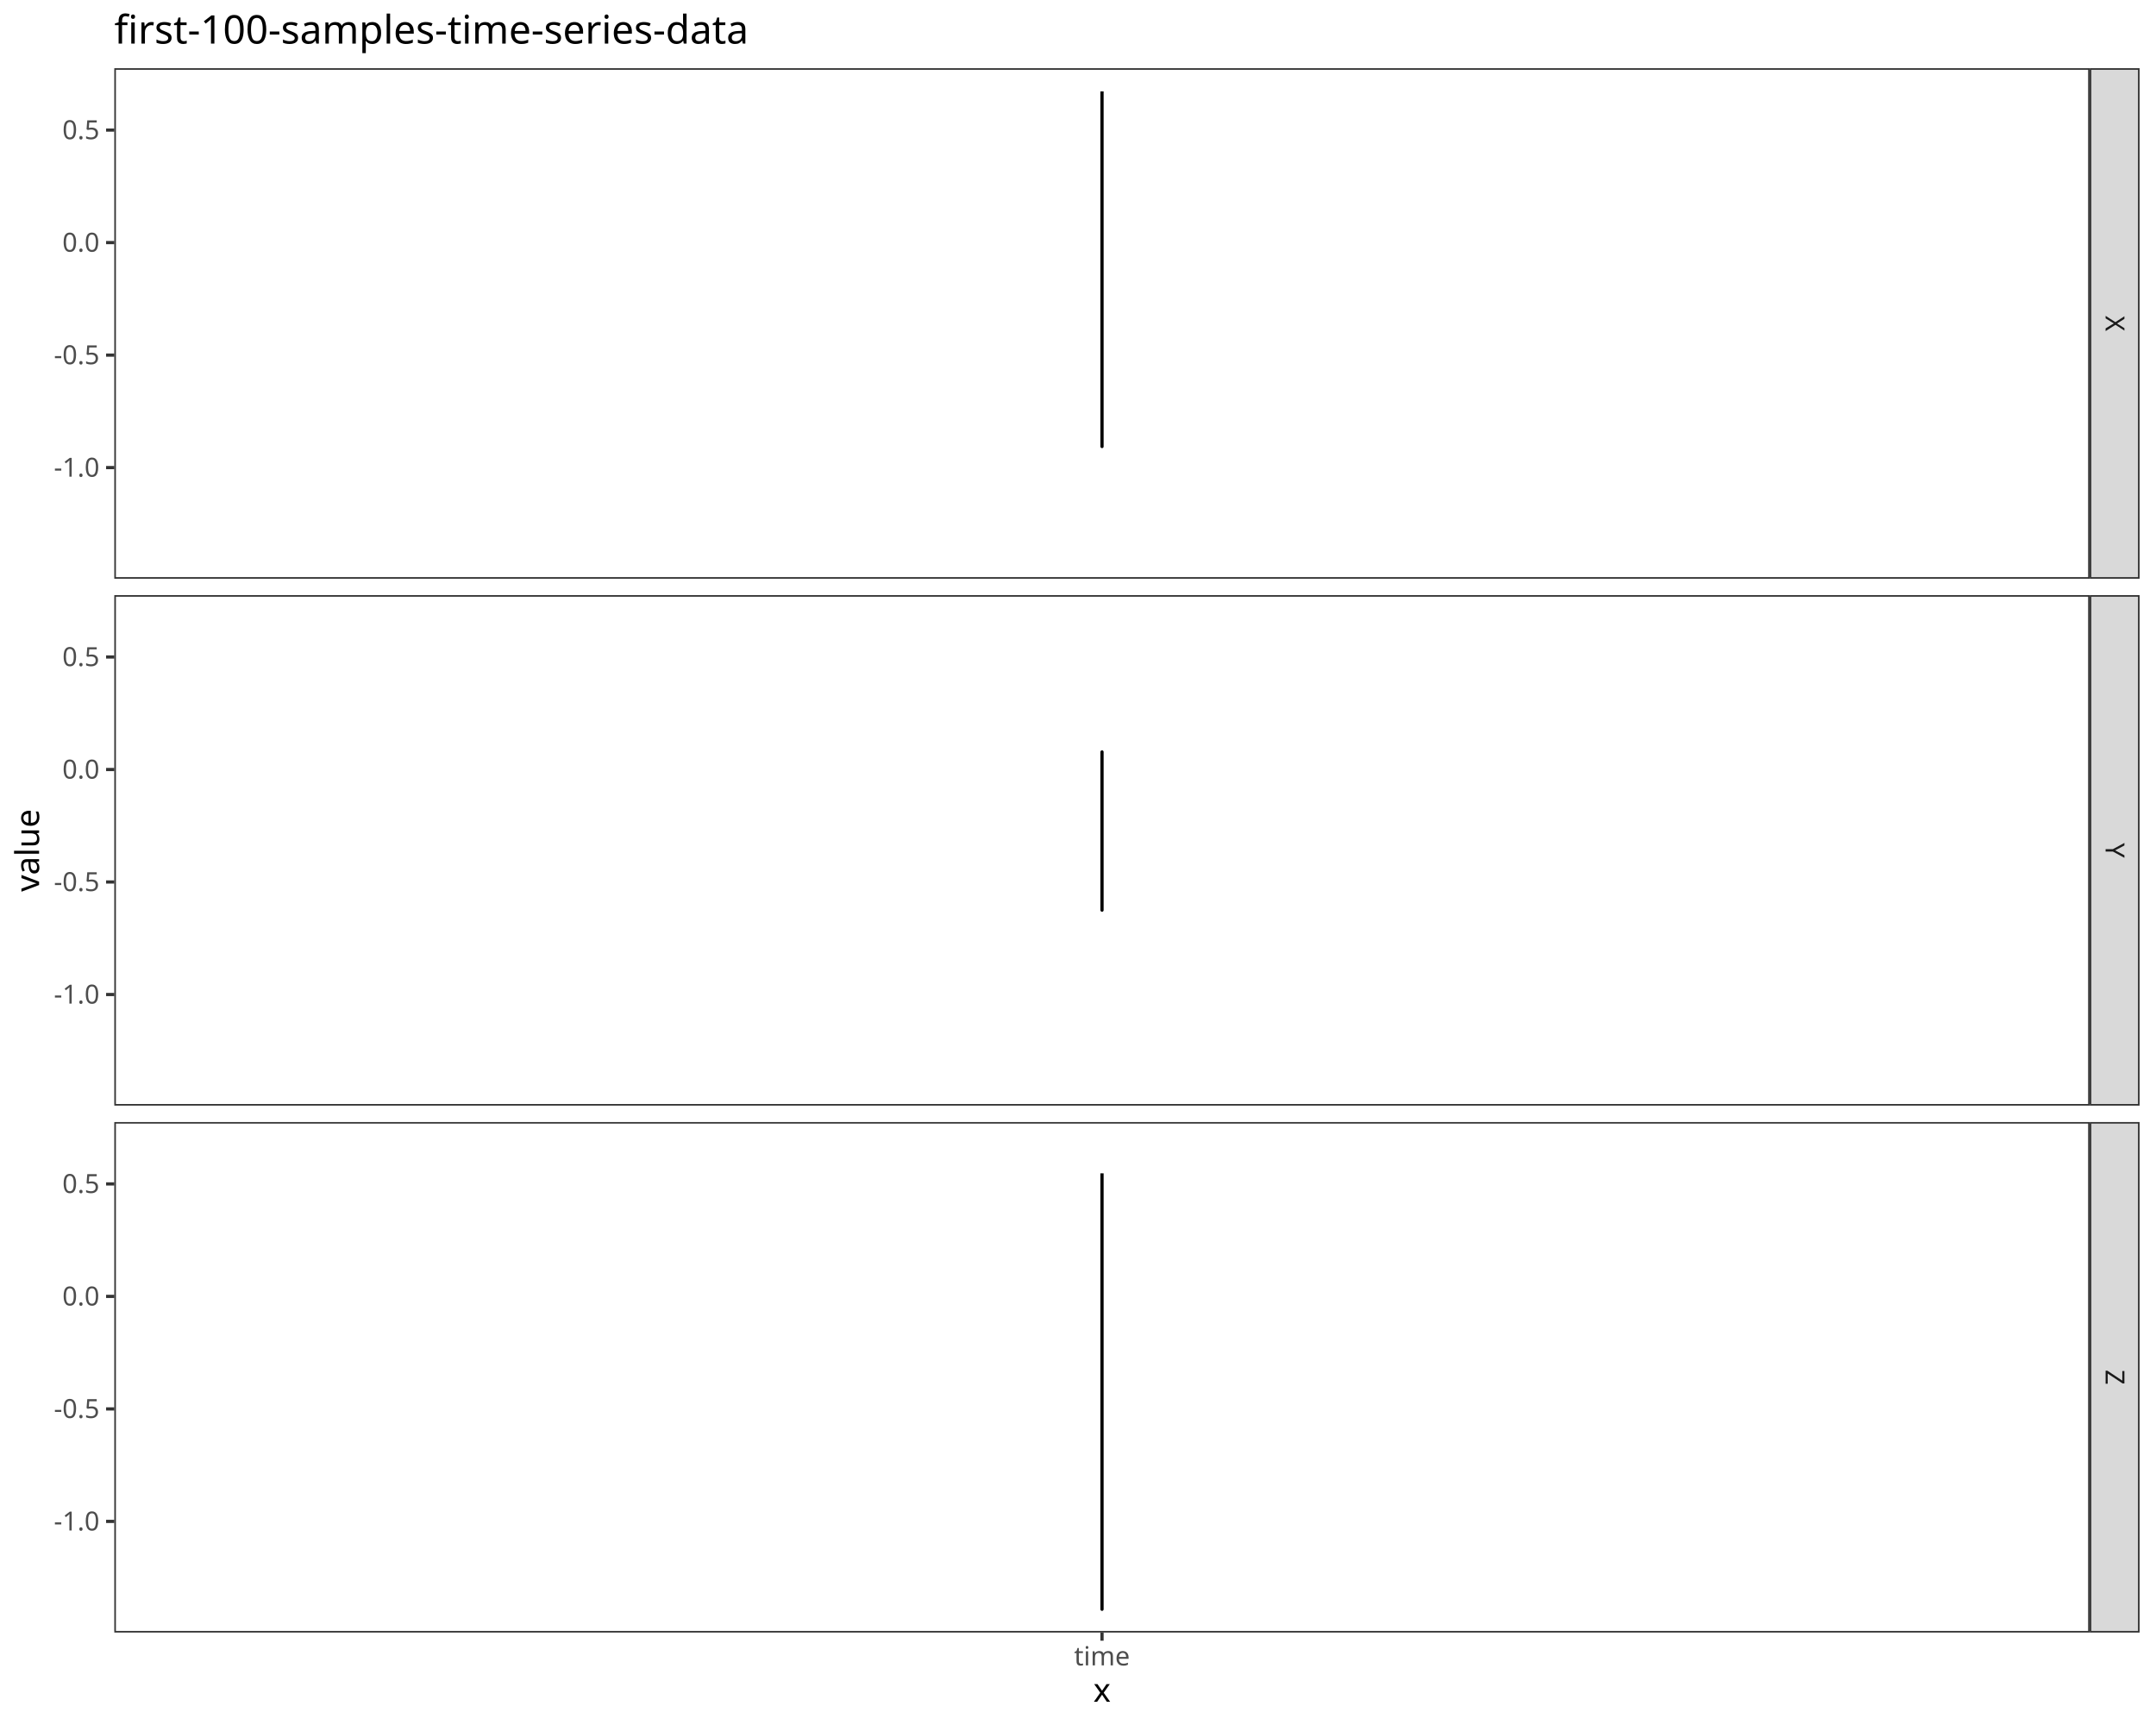
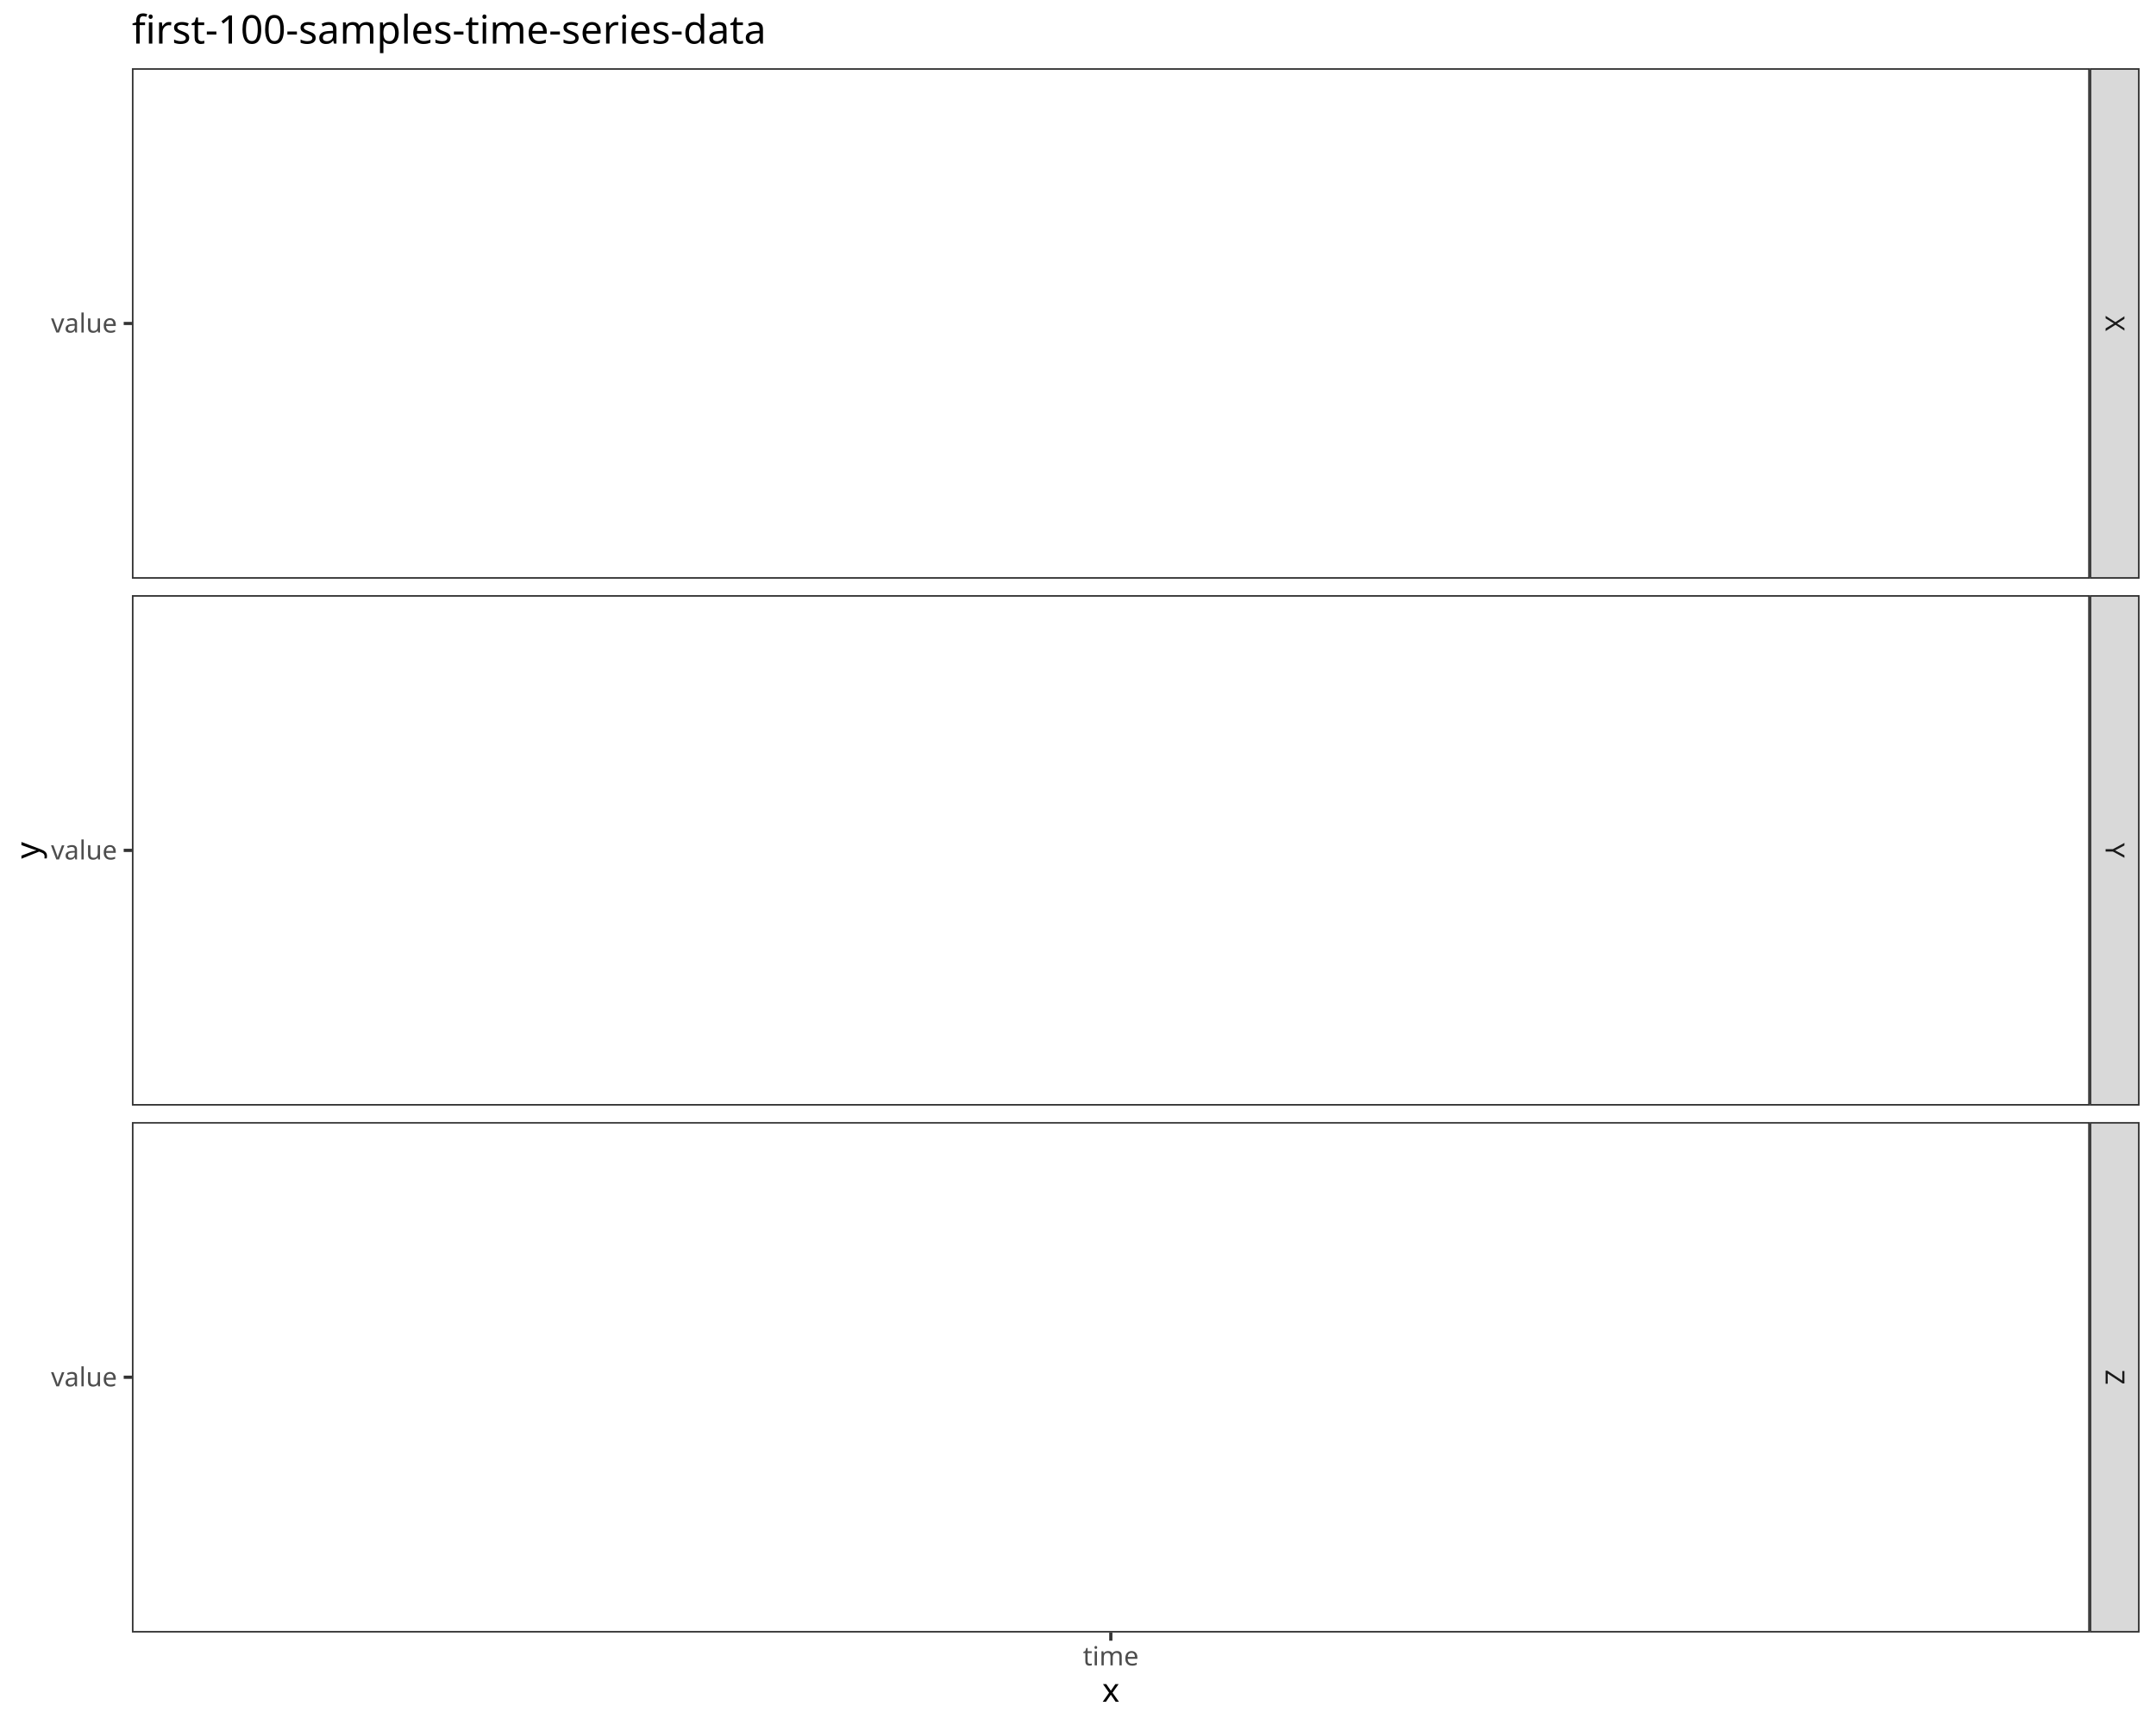
<svg xmlns="http://www.w3.org/2000/svg" class="svglite" data-engine-version="2.0" width="720.00pt" height="576.00pt" viewBox="0 0 720.00 576.00">
  <defs>
    <style type="text/css">
    .svglite line, .svglite polyline, .svglite polygon, .svglite path, .svglite rect, .svglite circle {
      fill: none;
      stroke: #000000;
      stroke-linecap: round;
      stroke-linejoin: round;
      stroke-miterlimit: 10.00;
    }
  </style>
  </defs>
  <rect width="100%" height="100%" style="stroke: none; fill: #FFFFFF;" />
  <defs>
    <clipPath id="cpMC4wMHw3MjAuMDB8MC4wMHw1NzYuMDA=">
      <rect x="0.00" y="0.00" width="720.00" height="576.00" />
    </clipPath>
  </defs>
  <g clip-path="url(#cpMC4wMHw3MjAuMDB8MC4wMHw1NzYuMDA=)">
    <rect x="0.00" y="0.00" width="720.00" height="576.00" style="stroke-width: 1.07; stroke: #FFFFFF; fill: #FFFFFF;" />
  </g>
  <defs>
-     <clipPath id="cpMzguMTd8Njk3Ljg3fDIyLjc4fDE5My4yNA==">
-       <rect x="38.17" y="22.78" width="659.70" height="170.46" />
+     <clipPath id="cpNDQuMDV8Njk3Ljg3fDIyLjc4fDE5My4yNA==">
+       <rect x="44.05" y="22.78" width="653.83" height="170.46" />
    </clipPath>
  </defs>
-   <g clip-path="url(#cpMzguMTd8Njk3Ljg3fDIyLjc4fDE5My4yNA==)">
-     <rect x="38.17" y="22.78" width="659.70" height="170.46" style="stroke-width: 1.07; stroke: none; fill: #FFFFFF;" />
-     <polyline points="368.02,30.53 368.02,144.40 368.02,147.93 368.02,149.10 368.02,149.10 368.02,147.93 368.02,146.75 368.02,143.23 368.02,139.71 368.02,137.36 368.02,139.71 368.02,143.23 368.02,143.23 368.02,142.06 368.02,138.53 368.02,137.36 368.02,135.01 368.02,132.66 368.02,132.66 368.02,131.49 368.02,131.49 368.02,130.32 368.02,126.79 368.02,124.45 368.02,123.27 368.02,122.10 368.02,120.93 368.02,120.93 368.02,122.10 368.02,120.93 368.02,122.10 368.02,123.27 368.02,123.27 368.02,122.10 368.02,119.75 368.02,115.06 368.02,111.53 368.02,111.53 368.02,116.23 368.02,117.40 368.02,116.23 368.02,111.53 368.02,105.66 368.02,100.97 368.02,98.62 368.02,98.62 368.02,100.97 368.02,102.14 368.02,103.32 368.02,106.84 368.02,108.01 368.02,100.97 368.02,91.58 368.02,83.36 368.02,78.66 368.02,73.97 368.02,70.45 368.02,69.27 368.02,65.75 368.02,64.58 368.02,65.75 368.02,65.75 368.02,66.92 368.02,70.45 368.02,76.32 368.02,79.84 368.02,82.19 368.02,81.01 368.02,77.49 368.02,72.79 368.02,66.92 368.02,63.40 368.02,62.23 368.02,62.23 368.02,64.58 368.02,65.75 368.02,65.75 368.02,66.92 368.02,65.75 368.02,63.40 368.02,55.18 368.02,44.62 368.02,37.58 368.02,37.58 368.02,46.97 368.02,57.53 368.02,63.40 368.02,65.75 368.02,63.40 368.02,59.88 368.02,61.05 368.02,63.40 368.02,66.92 368.02,66.92 368.02,66.92 368.02,70.45 368.02,71.62 368.02,71.62 368.02,72.79 368.02,69.27 " style="stroke-width: 1.07; stroke-linecap: butt;" />
-     <rect x="38.17" y="22.78" width="659.70" height="170.46" style="stroke-width: 1.07; stroke: #333333;" />
+   <g clip-path="url(#cpNDQuMDV8Njk3Ljg3fDIyLjc4fDE5My4yNA==)">
+     <rect x="44.05" y="22.78" width="653.83" height="170.46" style="stroke-width: 1.07; stroke: none; fill: #FFFFFF;" />
+     <polyline points="370.96,108.01 370.96,108.01 370.96,108.01 370.96,108.01 370.96,108.01 370.96,108.01 370.96,108.01 370.96,108.01 370.96,108.01 370.96,108.01 370.96,108.01 370.96,108.01 370.96,108.01 370.96,108.01 370.96,108.01 370.96,108.01 370.96,108.01 370.96,108.01 370.96,108.01 370.96,108.01 370.96,108.01 370.96,108.01 370.96,108.01 370.96,108.01 370.96,108.01 370.96,108.01 370.96,108.01 370.96,108.01 370.96,108.01 370.96,108.01 370.96,108.01 370.96,108.01 370.96,108.01 370.96,108.01 370.96,108.01 370.96,108.01 370.96,108.01 370.96,108.01 370.96,108.01 370.96,108.01 370.96,108.01 370.96,108.01 370.96,108.01 370.96,108.01 370.96,108.01 370.96,108.01 370.96,108.01 370.96,108.01 370.96,108.01 370.96,108.01 370.96,108.01 370.96,108.01 370.96,108.01 370.96,108.01 370.96,108.01 370.96,108.01 370.96,108.01 370.96,108.01 370.96,108.01 370.96,108.01 370.96,108.01 370.96,108.01 370.96,108.01 370.96,108.01 370.96,108.01 370.96,108.01 370.96,108.01 370.96,108.01 370.96,108.01 370.96,108.01 370.96,108.01 370.96,108.01 370.96,108.01 370.96,108.01 370.96,108.01 370.96,108.01 370.96,108.01 370.96,108.01 370.96,108.01 370.96,108.01 370.96,108.01 370.96,108.01 370.96,108.01 370.96,108.01 370.96,108.01 370.96,108.01 370.96,108.01 370.96,108.01 370.96,108.01 370.96,108.01 370.96,108.01 370.96,108.01 370.96,108.01 370.96,108.01 370.96,108.01 370.96,108.01 370.96,108.01 370.96,108.01 370.96,108.01 370.96,108.01 " style="stroke-width: 1.07; stroke-linecap: butt;" />
+     <rect x="44.05" y="22.78" width="653.83" height="170.46" style="stroke-width: 1.07; stroke: #333333;" />
  </g>
  <g clip-path="url(#cpMC4wMHw3MjAuMDB8MC4wMHw1NzYuMDA=)">
</g>
  <defs>
-     <clipPath id="cpMzguMTd8Njk3Ljg3fDE5OC43MnwzNjkuMTg=">
-       <rect x="38.17" y="198.72" width="659.70" height="170.46" />
+     <clipPath id="cpNDQuMDV8Njk3Ljg3fDE5OC43MnwzNjkuMTg=">
+       <rect x="44.05" y="198.72" width="653.83" height="170.46" />
    </clipPath>
  </defs>
-   <g clip-path="url(#cpMzguMTd8Njk3Ljg3fDE5OC43MnwzNjkuMTg=)">
-     <rect x="38.17" y="198.72" width="659.70" height="170.46" style="stroke-width: 1.07; stroke: none; fill: #FFFFFF;" />
-     <polyline points="368.02,296.86 368.02,287.47 368.02,286.30 368.02,282.77 368.02,281.60 368.02,282.77 368.02,282.77 368.02,283.95 368.02,287.47 368.02,292.17 368.02,294.51 368.02,293.34 368.02,292.17 368.02,293.34 368.02,293.34 368.02,290.99 368.02,289.82 368.02,288.64 368.02,288.64 368.02,287.47 368.02,286.30 368.02,283.95 368.02,281.60 368.02,282.77 368.02,287.47 368.02,293.34 368.02,298.04 368.02,301.56 368.02,301.56 368.02,295.69 368.02,287.47 368.02,278.08 368.02,272.21 368.02,271.03 368.02,275.73 368.02,283.95 368.02,290.99 368.02,294.51 368.02,290.99 368.02,281.60 368.02,274.56 368.02,272.21 368.02,274.56 368.02,276.90 368.02,278.08 368.02,279.25 368.02,280.43 368.02,279.25 368.02,279.25 368.02,282.77 368.02,281.60 368.02,278.08 368.02,276.90 368.02,279.25 368.02,285.12 368.02,286.30 368.02,283.95 368.02,286.30 368.02,295.69 368.02,302.73 368.02,303.91 368.02,302.73 368.02,299.21 368.02,290.99 368.02,282.77 368.02,276.90 368.02,273.38 368.02,274.56 368.02,276.90 368.02,281.60 368.02,285.12 368.02,286.30 368.02,285.12 368.02,280.43 368.02,275.73 368.02,268.69 368.02,262.82 368.02,258.12 368.02,254.60 368.02,252.25 368.02,251.08 368.02,253.43 368.02,256.95 368.02,265.16 368.02,272.21 368.02,278.08 368.02,282.77 368.02,283.95 368.02,286.30 368.02,288.64 368.02,289.82 368.02,285.12 368.02,283.95 368.02,283.95 368.02,281.60 368.02,276.90 368.02,273.38 368.02,271.03 368.02,269.86 368.02,272.21 " style="stroke-width: 1.07; stroke-linecap: butt;" />
-     <rect x="38.17" y="198.72" width="659.70" height="170.46" style="stroke-width: 1.07; stroke: #333333;" />
+   <g clip-path="url(#cpNDQuMDV8Njk3Ljg3fDE5OC43MnwzNjkuMTg=)">
+     <rect x="44.05" y="198.72" width="653.83" height="170.46" style="stroke-width: 1.07; stroke: none; fill: #FFFFFF;" />
+     <polyline points="370.96,283.95 370.96,283.95 370.96,283.95 370.96,283.95 370.96,283.95 370.96,283.95 370.96,283.95 370.96,283.95 370.96,283.95 370.96,283.95 370.96,283.95 370.96,283.95 370.96,283.95 370.96,283.95 370.96,283.95 370.96,283.95 370.96,283.95 370.96,283.95 370.96,283.95 370.96,283.95 370.96,283.95 370.96,283.95 370.96,283.95 370.96,283.95 370.96,283.95 370.96,283.95 370.96,283.95 370.96,283.95 370.96,283.95 370.96,283.95 370.96,283.95 370.96,283.95 370.96,283.95 370.96,283.95 370.96,283.95 370.96,283.95 370.96,283.95 370.96,283.95 370.96,283.95 370.96,283.95 370.96,283.95 370.96,283.95 370.96,283.95 370.96,283.95 370.96,283.95 370.96,283.95 370.96,283.95 370.96,283.95 370.96,283.95 370.96,283.95 370.96,283.95 370.96,283.95 370.96,283.95 370.96,283.95 370.96,283.95 370.96,283.95 370.96,283.95 370.96,283.95 370.96,283.95 370.96,283.95 370.96,283.95 370.96,283.95 370.96,283.95 370.96,283.95 370.96,283.95 370.96,283.95 370.96,283.95 370.96,283.95 370.96,283.95 370.96,283.95 370.96,283.95 370.96,283.95 370.96,283.95 370.96,283.95 370.96,283.95 370.96,283.95 370.96,283.95 370.96,283.95 370.96,283.95 370.96,283.95 370.96,283.95 370.96,283.95 370.96,283.95 370.96,283.95 370.96,283.95 370.96,283.95 370.96,283.95 370.96,283.95 370.96,283.95 370.96,283.95 370.96,283.95 370.96,283.95 370.96,283.95 370.96,283.95 370.96,283.95 370.96,283.95 370.96,283.95 370.96,283.95 370.96,283.95 370.96,283.95 " style="stroke-width: 1.07; stroke-linecap: butt;" />
+     <rect x="44.05" y="198.72" width="653.83" height="170.46" style="stroke-width: 1.07; stroke: #333333;" />
  </g>
  <g clip-path="url(#cpMC4wMHw3MjAuMDB8MC4wMHw1NzYuMDA=)">
</g>
  <defs>
-     <clipPath id="cpMzguMTd8Njk3Ljg3fDM3NC42Nnw1NDUuMTE=">
-       <rect x="38.17" y="374.66" width="659.70" height="170.46" />
+     <clipPath id="cpNDQuMDV8Njk3Ljg3fDM3NC42Nnw1NDUuMTE=">
+       <rect x="44.05" y="374.66" width="653.83" height="170.46" />
    </clipPath>
  </defs>
-   <g clip-path="url(#cpMzguMTd8Njk3Ljg3fDM3NC42Nnw1NDUuMTE=)">
-     <rect x="38.17" y="374.66" width="659.70" height="170.46" style="stroke-width: 1.07; stroke: none; fill: #FFFFFF;" />
-     <polyline points="368.02,391.80 368.02,502.15 368.02,504.49 368.02,503.32 368.02,502.15 368.02,499.80 368.02,499.80 368.02,498.62 368.02,498.62 368.02,500.97 368.02,503.32 368.02,506.84 368.02,510.36 368.02,512.71 368.02,511.54 368.02,511.54 368.02,511.54 368.02,512.71 368.02,513.89 368.02,516.23 368.02,517.41 368.02,517.41 368.02,517.41 368.02,518.58 368.02,518.58 368.02,518.58 368.02,519.76 368.02,523.28 368.02,523.28 368.02,525.63 368.02,529.15 368.02,527.97 368.02,525.63 368.02,525.63 368.02,525.63 368.02,525.63 368.02,526.80 368.02,529.15 368.02,536.19 368.02,537.36 368.02,530.32 368.02,526.80 368.02,522.10 368.02,517.41 368.02,515.06 368.02,511.54 368.02,509.19 368.02,505.67 368.02,506.84 368.02,509.19 368.02,503.32 368.02,493.93 368.02,488.06 368.02,484.54 368.02,483.36 368.02,481.02 368.02,481.02 368.02,486.88 368.02,492.75 368.02,496.28 368.02,497.45 368.02,504.49 368.02,515.06 368.02,522.10 368.02,524.45 368.02,520.93 368.02,513.89 368.02,510.36 368.02,513.89 368.02,517.41 368.02,518.58 368.02,519.76 368.02,520.93 368.02,520.93 368.02,524.45 368.02,527.97 368.02,530.32 368.02,532.67 368.02,531.49 368.02,523.28 368.02,511.54 368.02,510.36 368.02,515.06 368.02,512.71 368.02,506.84 368.02,506.84 368.02,504.49 368.02,496.28 368.02,492.75 368.02,495.10 368.02,498.62 368.02,493.93 368.02,496.28 368.02,505.67 368.02,510.36 368.02,505.67 368.02,508.02 368.02,512.71 368.02,510.36 368.02,510.36 " style="stroke-width: 1.07; stroke-linecap: butt;" />
-     <rect x="38.17" y="374.66" width="659.70" height="170.46" style="stroke-width: 1.07; stroke: #333333;" />
+   <g clip-path="url(#cpNDQuMDV8Njk3Ljg3fDM3NC42Nnw1NDUuMTE=)">
+     <rect x="44.05" y="374.66" width="653.83" height="170.46" style="stroke-width: 1.07; stroke: none; fill: #FFFFFF;" />
+     <polyline points="370.96,459.88 370.96,459.88 370.96,459.88 370.96,459.88 370.96,459.88 370.96,459.88 370.96,459.88 370.96,459.88 370.96,459.88 370.96,459.88 370.96,459.88 370.96,459.88 370.96,459.88 370.96,459.88 370.96,459.88 370.96,459.88 370.96,459.88 370.96,459.88 370.96,459.88 370.96,459.88 370.96,459.88 370.96,459.88 370.96,459.88 370.96,459.88 370.96,459.88 370.96,459.88 370.96,459.88 370.96,459.88 370.96,459.88 370.96,459.88 370.96,459.88 370.96,459.88 370.96,459.88 370.96,459.88 370.96,459.88 370.96,459.88 370.96,459.88 370.96,459.88 370.96,459.88 370.96,459.88 370.96,459.88 370.96,459.88 370.96,459.88 370.96,459.88 370.96,459.88 370.96,459.88 370.96,459.88 370.96,459.88 370.96,459.88 370.96,459.88 370.96,459.88 370.96,459.88 370.96,459.88 370.96,459.88 370.96,459.88 370.96,459.88 370.96,459.88 370.96,459.88 370.96,459.88 370.96,459.88 370.96,459.88 370.96,459.88 370.96,459.88 370.96,459.88 370.96,459.88 370.96,459.88 370.96,459.88 370.96,459.88 370.96,459.88 370.96,459.88 370.96,459.88 370.96,459.88 370.96,459.88 370.96,459.88 370.96,459.88 370.96,459.88 370.96,459.88 370.96,459.88 370.96,459.88 370.96,459.88 370.96,459.88 370.96,459.88 370.96,459.88 370.96,459.88 370.96,459.88 370.96,459.88 370.96,459.88 370.96,459.88 370.96,459.88 370.96,459.88 370.96,459.88 370.96,459.88 370.96,459.88 370.96,459.88 370.96,459.88 370.96,459.88 370.96,459.88 370.96,459.88 370.96,459.88 370.96,459.88 " style="stroke-width: 1.07; stroke-linecap: butt;" />
+     <rect x="44.05" y="374.66" width="653.83" height="170.46" style="stroke-width: 1.07; stroke: #333333;" />
  </g>
  <g clip-path="url(#cpMC4wMHw3MjAuMDB8MC4wMHw1NzYuMDA=)">
</g>
  <defs>
    <clipPath id="cpNjk3Ljg3fDcxNC41MnwyMi43OHwxOTMuMjQ=">
      <rect x="697.87" y="22.78" width="16.65" height="170.46" />
    </clipPath>
  </defs>
  <g clip-path="url(#cpNjk3Ljg3fDcxNC41MnwyMi43OHwxOTMuMjQ=)">
    <rect x="697.87" y="22.78" width="16.65" height="170.46" style="stroke-width: 1.07; stroke: #333333; fill: #D9D9D9;" />
    <text transform="translate(703.17,108.01) rotate(90)" text-anchor="middle" style="font-size: 8.80px; fill: #1A1A1A; font-family: sans;" textLength="5.87px" lengthAdjust="spacingAndGlyphs">X</text>
  </g>
  <g clip-path="url(#cpMC4wMHw3MjAuMDB8MC4wMHw1NzYuMDA=)">
</g>
  <defs>
    <clipPath id="cpNjk3Ljg3fDcxNC41MnwxOTguNzJ8MzY5LjE4">
      <rect x="697.87" y="198.72" width="16.65" height="170.46" />
    </clipPath>
  </defs>
  <g clip-path="url(#cpNjk3Ljg3fDcxNC41MnwxOTguNzJ8MzY5LjE4)">
    <rect x="697.87" y="198.72" width="16.65" height="170.46" style="stroke-width: 1.07; stroke: #333333; fill: #D9D9D9;" />
    <text transform="translate(703.17,283.95) rotate(90)" text-anchor="middle" style="font-size: 8.80px; fill: #1A1A1A; font-family: sans;" textLength="5.87px" lengthAdjust="spacingAndGlyphs">Y</text>
  </g>
  <g clip-path="url(#cpMC4wMHw3MjAuMDB8MC4wMHw1NzYuMDA=)">
</g>
  <defs>
    <clipPath id="cpNjk3Ljg3fDcxNC41MnwzNzQuNjZ8NTQ1LjEx">
      <rect x="697.87" y="374.66" width="16.65" height="170.46" />
    </clipPath>
  </defs>
  <g clip-path="url(#cpNjk3Ljg3fDcxNC41MnwzNzQuNjZ8NTQ1LjEx)">
    <rect x="697.87" y="374.66" width="16.65" height="170.46" style="stroke-width: 1.07; stroke: #333333; fill: #D9D9D9;" />
    <text transform="translate(703.17,459.88) rotate(90)" text-anchor="middle" style="font-size: 8.80px; fill: #1A1A1A; font-family: sans;" textLength="5.38px" lengthAdjust="spacingAndGlyphs">Z</text>
  </g>
  <g clip-path="url(#cpMC4wMHw3MjAuMDB8MC4wMHw1NzYuMDA=)">
-     <polyline points="368.02,547.85 368.02,545.11 " style="stroke-width: 1.07; stroke: #333333; stroke-linecap: butt;" />
-     <text x="368.02" y="556.10" text-anchor="middle" style="font-size: 8.80px; fill: #4D4D4D; font-family: sans;" textLength="16.63px" lengthAdjust="spacingAndGlyphs">time</text>
-     <text x="33.24" y="159.17" text-anchor="end" style="font-size: 8.80px; fill: #4D4D4D; font-family: sans;" textLength="15.16px" lengthAdjust="spacingAndGlyphs">-1.0</text>
-     <text x="33.24" y="121.61" text-anchor="end" style="font-size: 8.80px; fill: #4D4D4D; font-family: sans;" textLength="15.16px" lengthAdjust="spacingAndGlyphs">-0.5</text>
-     <text x="33.24" y="84.04" text-anchor="end" style="font-size: 8.80px; fill: #4D4D4D; font-family: sans;" textLength="12.23px" lengthAdjust="spacingAndGlyphs">0.0</text>
-     <text x="33.24" y="46.47" text-anchor="end" style="font-size: 8.80px; fill: #4D4D4D; font-family: sans;" textLength="12.23px" lengthAdjust="spacingAndGlyphs">0.5</text>
-     <polyline points="35.43,156.14 38.17,156.14 " style="stroke-width: 1.07; stroke: #333333; stroke-linecap: butt;" />
-     <polyline points="35.43,118.58 38.17,118.58 " style="stroke-width: 1.07; stroke: #333333; stroke-linecap: butt;" />
-     <polyline points="35.43,81.01 38.17,81.01 " style="stroke-width: 1.07; stroke: #333333; stroke-linecap: butt;" />
-     <polyline points="35.43,43.44 38.17,43.44 " style="stroke-width: 1.07; stroke: #333333; stroke-linecap: butt;" />
-     <text x="33.24" y="335.11" text-anchor="end" style="font-size: 8.80px; fill: #4D4D4D; font-family: sans;" textLength="15.16px" lengthAdjust="spacingAndGlyphs">-1.0</text>
-     <text x="33.24" y="297.54" text-anchor="end" style="font-size: 8.80px; fill: #4D4D4D; font-family: sans;" textLength="15.16px" lengthAdjust="spacingAndGlyphs">-0.5</text>
-     <text x="33.24" y="259.98" text-anchor="end" style="font-size: 8.80px; fill: #4D4D4D; font-family: sans;" textLength="12.23px" lengthAdjust="spacingAndGlyphs">0.0</text>
-     <text x="33.24" y="222.41" text-anchor="end" style="font-size: 8.80px; fill: #4D4D4D; font-family: sans;" textLength="12.23px" lengthAdjust="spacingAndGlyphs">0.5</text>
-     <polyline points="35.43,332.08 38.17,332.08 " style="stroke-width: 1.07; stroke: #333333; stroke-linecap: butt;" />
-     <polyline points="35.43,294.51 38.17,294.51 " style="stroke-width: 1.07; stroke: #333333; stroke-linecap: butt;" />
-     <polyline points="35.43,256.95 38.17,256.95 " style="stroke-width: 1.07; stroke: #333333; stroke-linecap: butt;" />
-     <polyline points="35.43,219.38 38.17,219.38 " style="stroke-width: 1.07; stroke: #333333; stroke-linecap: butt;" />
-     <text x="33.24" y="511.04" text-anchor="end" style="font-size: 8.80px; fill: #4D4D4D; font-family: sans;" textLength="15.16px" lengthAdjust="spacingAndGlyphs">-1.0</text>
-     <text x="33.24" y="473.48" text-anchor="end" style="font-size: 8.80px; fill: #4D4D4D; font-family: sans;" textLength="15.16px" lengthAdjust="spacingAndGlyphs">-0.5</text>
-     <text x="33.24" y="435.91" text-anchor="end" style="font-size: 8.80px; fill: #4D4D4D; font-family: sans;" textLength="12.23px" lengthAdjust="spacingAndGlyphs">0.0</text>
-     <text x="33.24" y="398.35" text-anchor="end" style="font-size: 8.80px; fill: #4D4D4D; font-family: sans;" textLength="12.23px" lengthAdjust="spacingAndGlyphs">0.5</text>
-     <polyline points="35.43,508.02 38.17,508.02 " style="stroke-width: 1.07; stroke: #333333; stroke-linecap: butt;" />
-     <polyline points="35.43,470.45 38.17,470.45 " style="stroke-width: 1.07; stroke: #333333; stroke-linecap: butt;" />
-     <polyline points="35.43,432.88 38.17,432.88 " style="stroke-width: 1.07; stroke: #333333; stroke-linecap: butt;" />
-     <polyline points="35.43,395.32 38.17,395.32 " style="stroke-width: 1.07; stroke: #333333; stroke-linecap: butt;" />
-     <text x="368.02" y="568.24" text-anchor="middle" style="font-size: 11.00px; font-family: sans;" textLength="5.50px" lengthAdjust="spacingAndGlyphs">x</text>
-     <text transform="translate(13.05,283.95) rotate(-90)" text-anchor="middle" style="font-size: 11.00px; font-family: sans;" textLength="26.30px" lengthAdjust="spacingAndGlyphs">value</text>
-     <text x="38.17" y="14.56" style="font-size: 13.20px; font-family: sans;" textLength="200.29px" lengthAdjust="spacingAndGlyphs">first-100-samples-time-series-data</text>
+     <polyline points="370.96,547.85 370.96,545.11 " style="stroke-width: 1.07; stroke: #333333; stroke-linecap: butt;" />
+     <text x="370.96" y="556.10" text-anchor="middle" style="font-size: 8.80px; fill: #4D4D4D; font-family: sans;" textLength="16.63px" lengthAdjust="spacingAndGlyphs">time</text>
+     <text x="39.11" y="111.04" text-anchor="end" style="font-size: 8.80px; fill: #4D4D4D; font-family: sans;" textLength="21.04px" lengthAdjust="spacingAndGlyphs">value</text>
+     <polyline points="41.31,108.01 44.05,108.01 " style="stroke-width: 1.07; stroke: #333333; stroke-linecap: butt;" />
+     <text x="39.11" y="286.98" text-anchor="end" style="font-size: 8.80px; fill: #4D4D4D; font-family: sans;" textLength="21.04px" lengthAdjust="spacingAndGlyphs">value</text>
+     <polyline points="41.31,283.95 44.05,283.95 " style="stroke-width: 1.07; stroke: #333333; stroke-linecap: butt;" />
+     <text x="39.11" y="462.91" text-anchor="end" style="font-size: 8.80px; fill: #4D4D4D; font-family: sans;" textLength="21.04px" lengthAdjust="spacingAndGlyphs">value</text>
+     <polyline points="41.31,459.88 44.05,459.88 " style="stroke-width: 1.07; stroke: #333333; stroke-linecap: butt;" />
+     <text x="370.96" y="568.24" text-anchor="middle" style="font-size: 11.00px; font-family: sans;" textLength="5.50px" lengthAdjust="spacingAndGlyphs">x</text>
+     <text transform="translate(13.05,283.95) rotate(-90)" text-anchor="middle" style="font-size: 11.00px; font-family: sans;" textLength="5.50px" lengthAdjust="spacingAndGlyphs">y</text>
+     <text x="44.05" y="14.56" style="font-size: 13.20px; font-family: sans;" textLength="200.29px" lengthAdjust="spacingAndGlyphs">first-100-samples-time-series-data</text>
  </g>
</svg>
